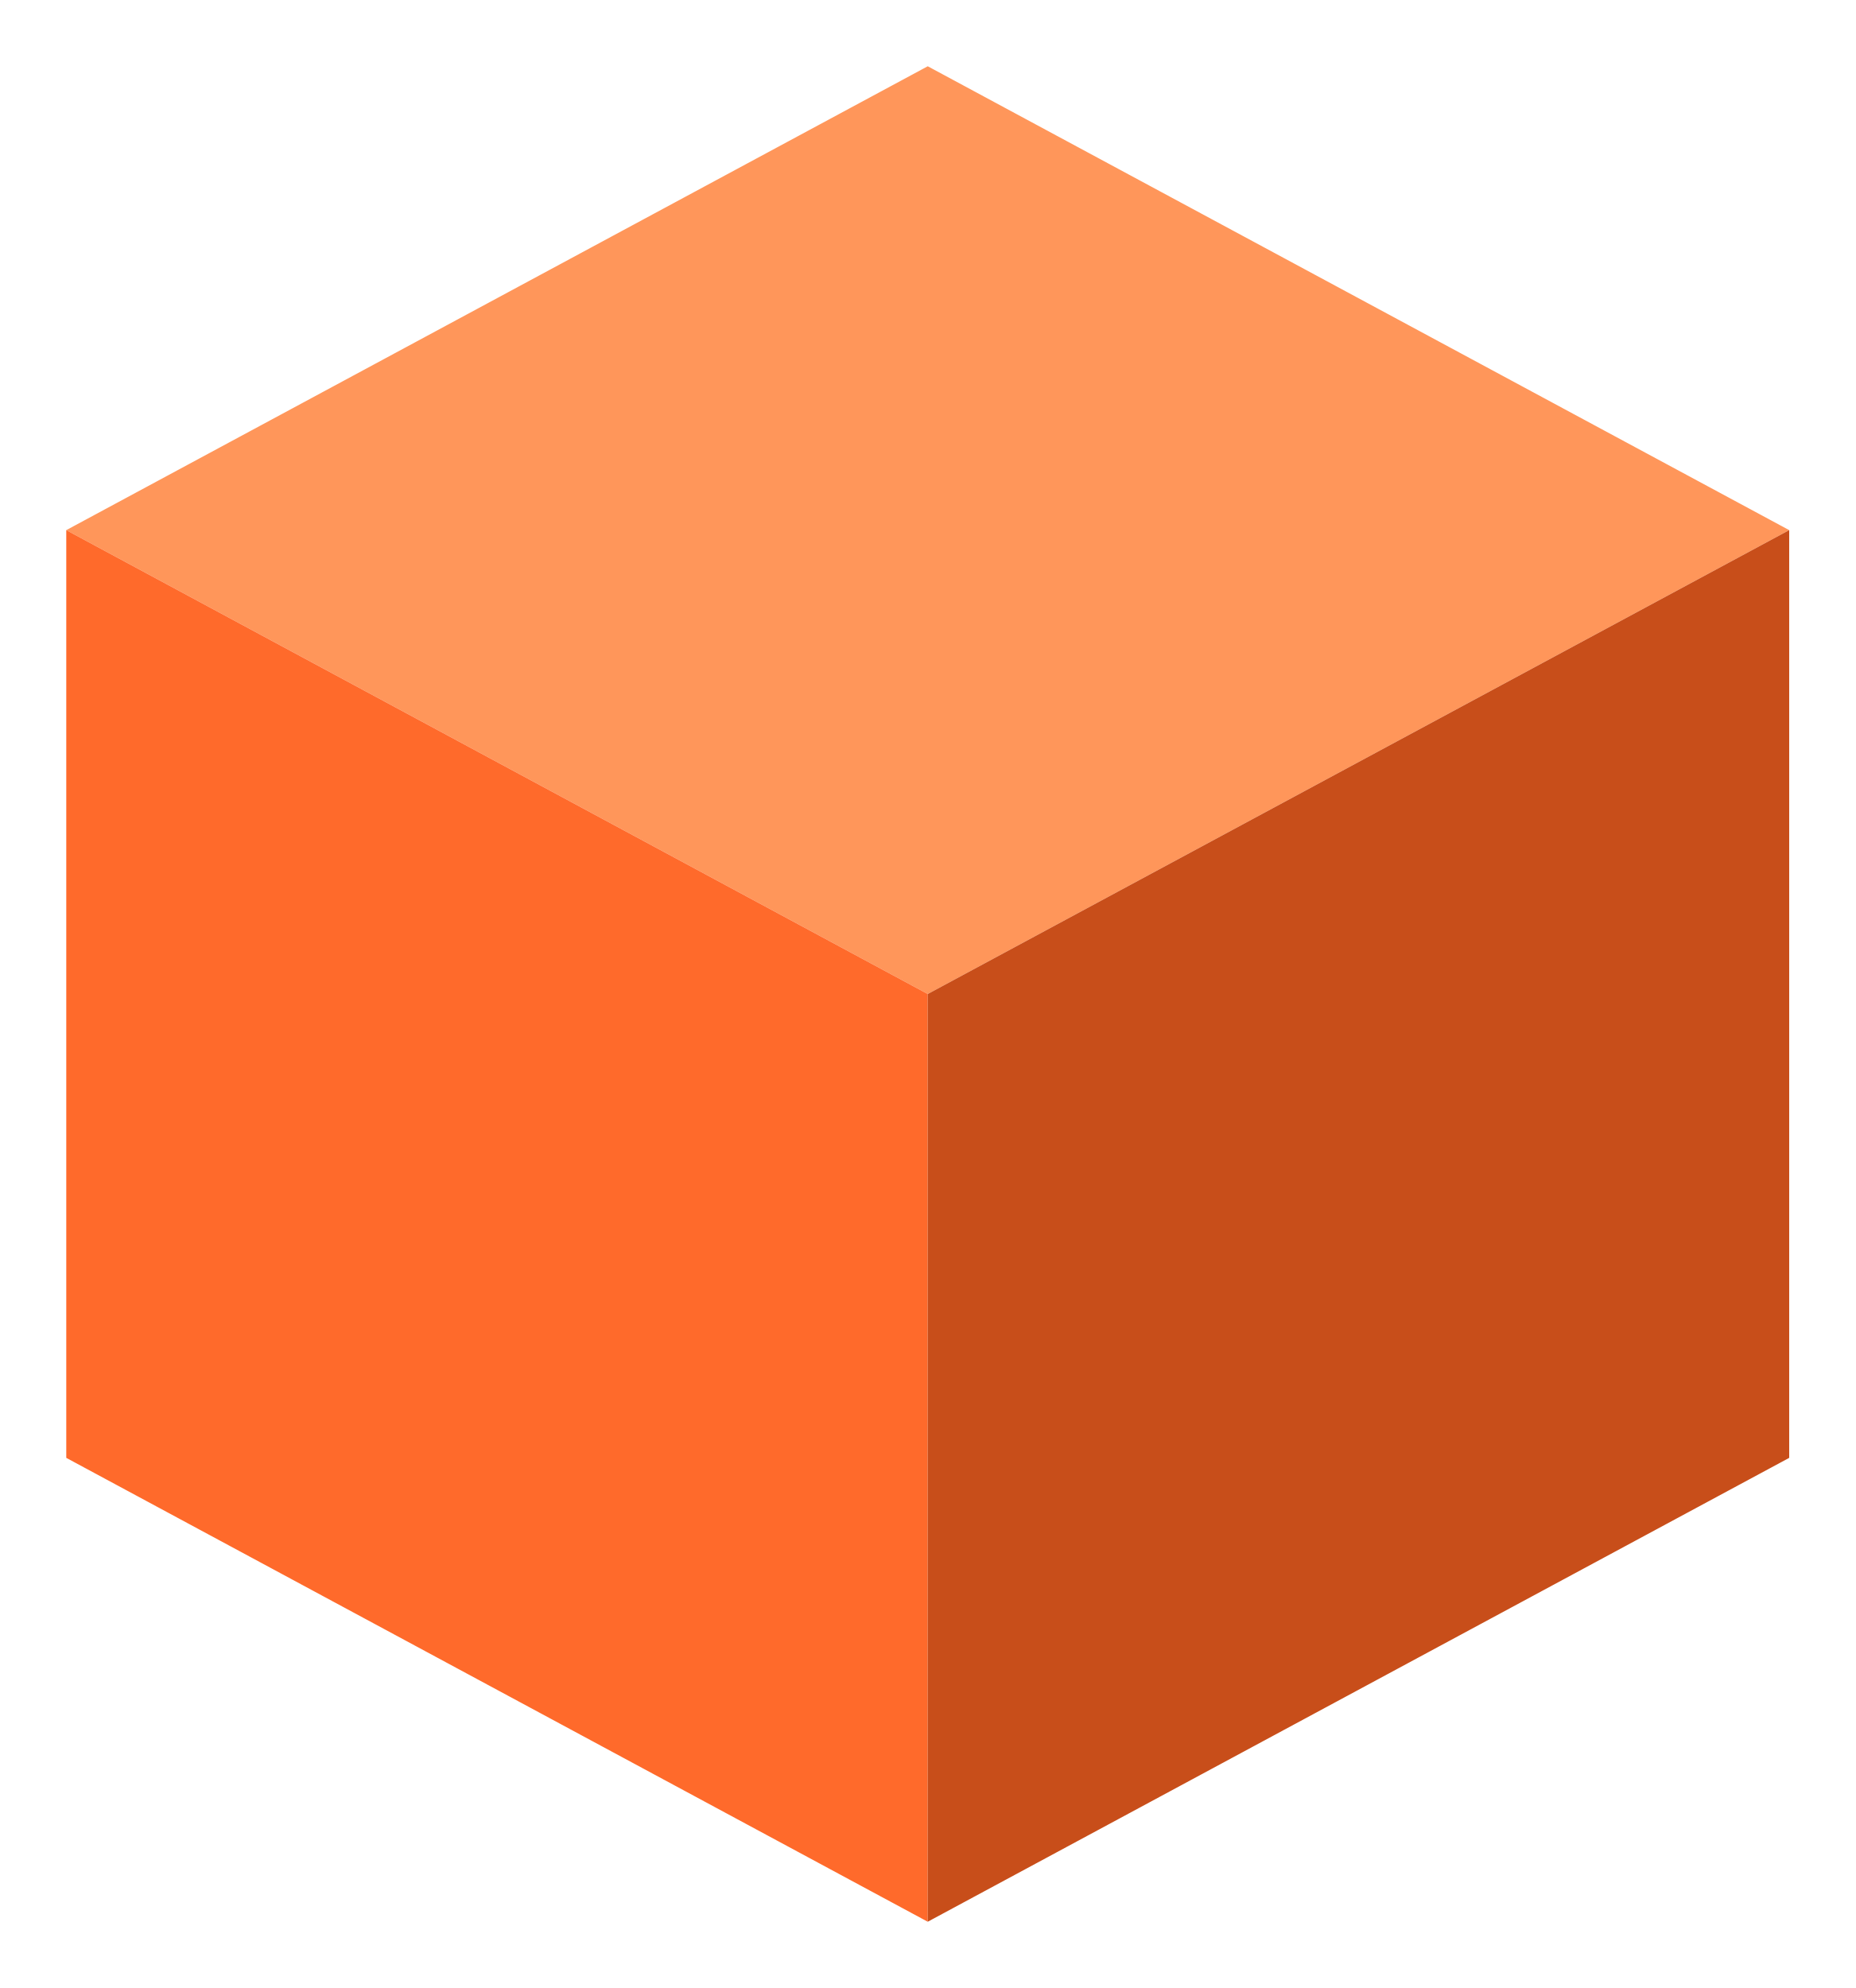
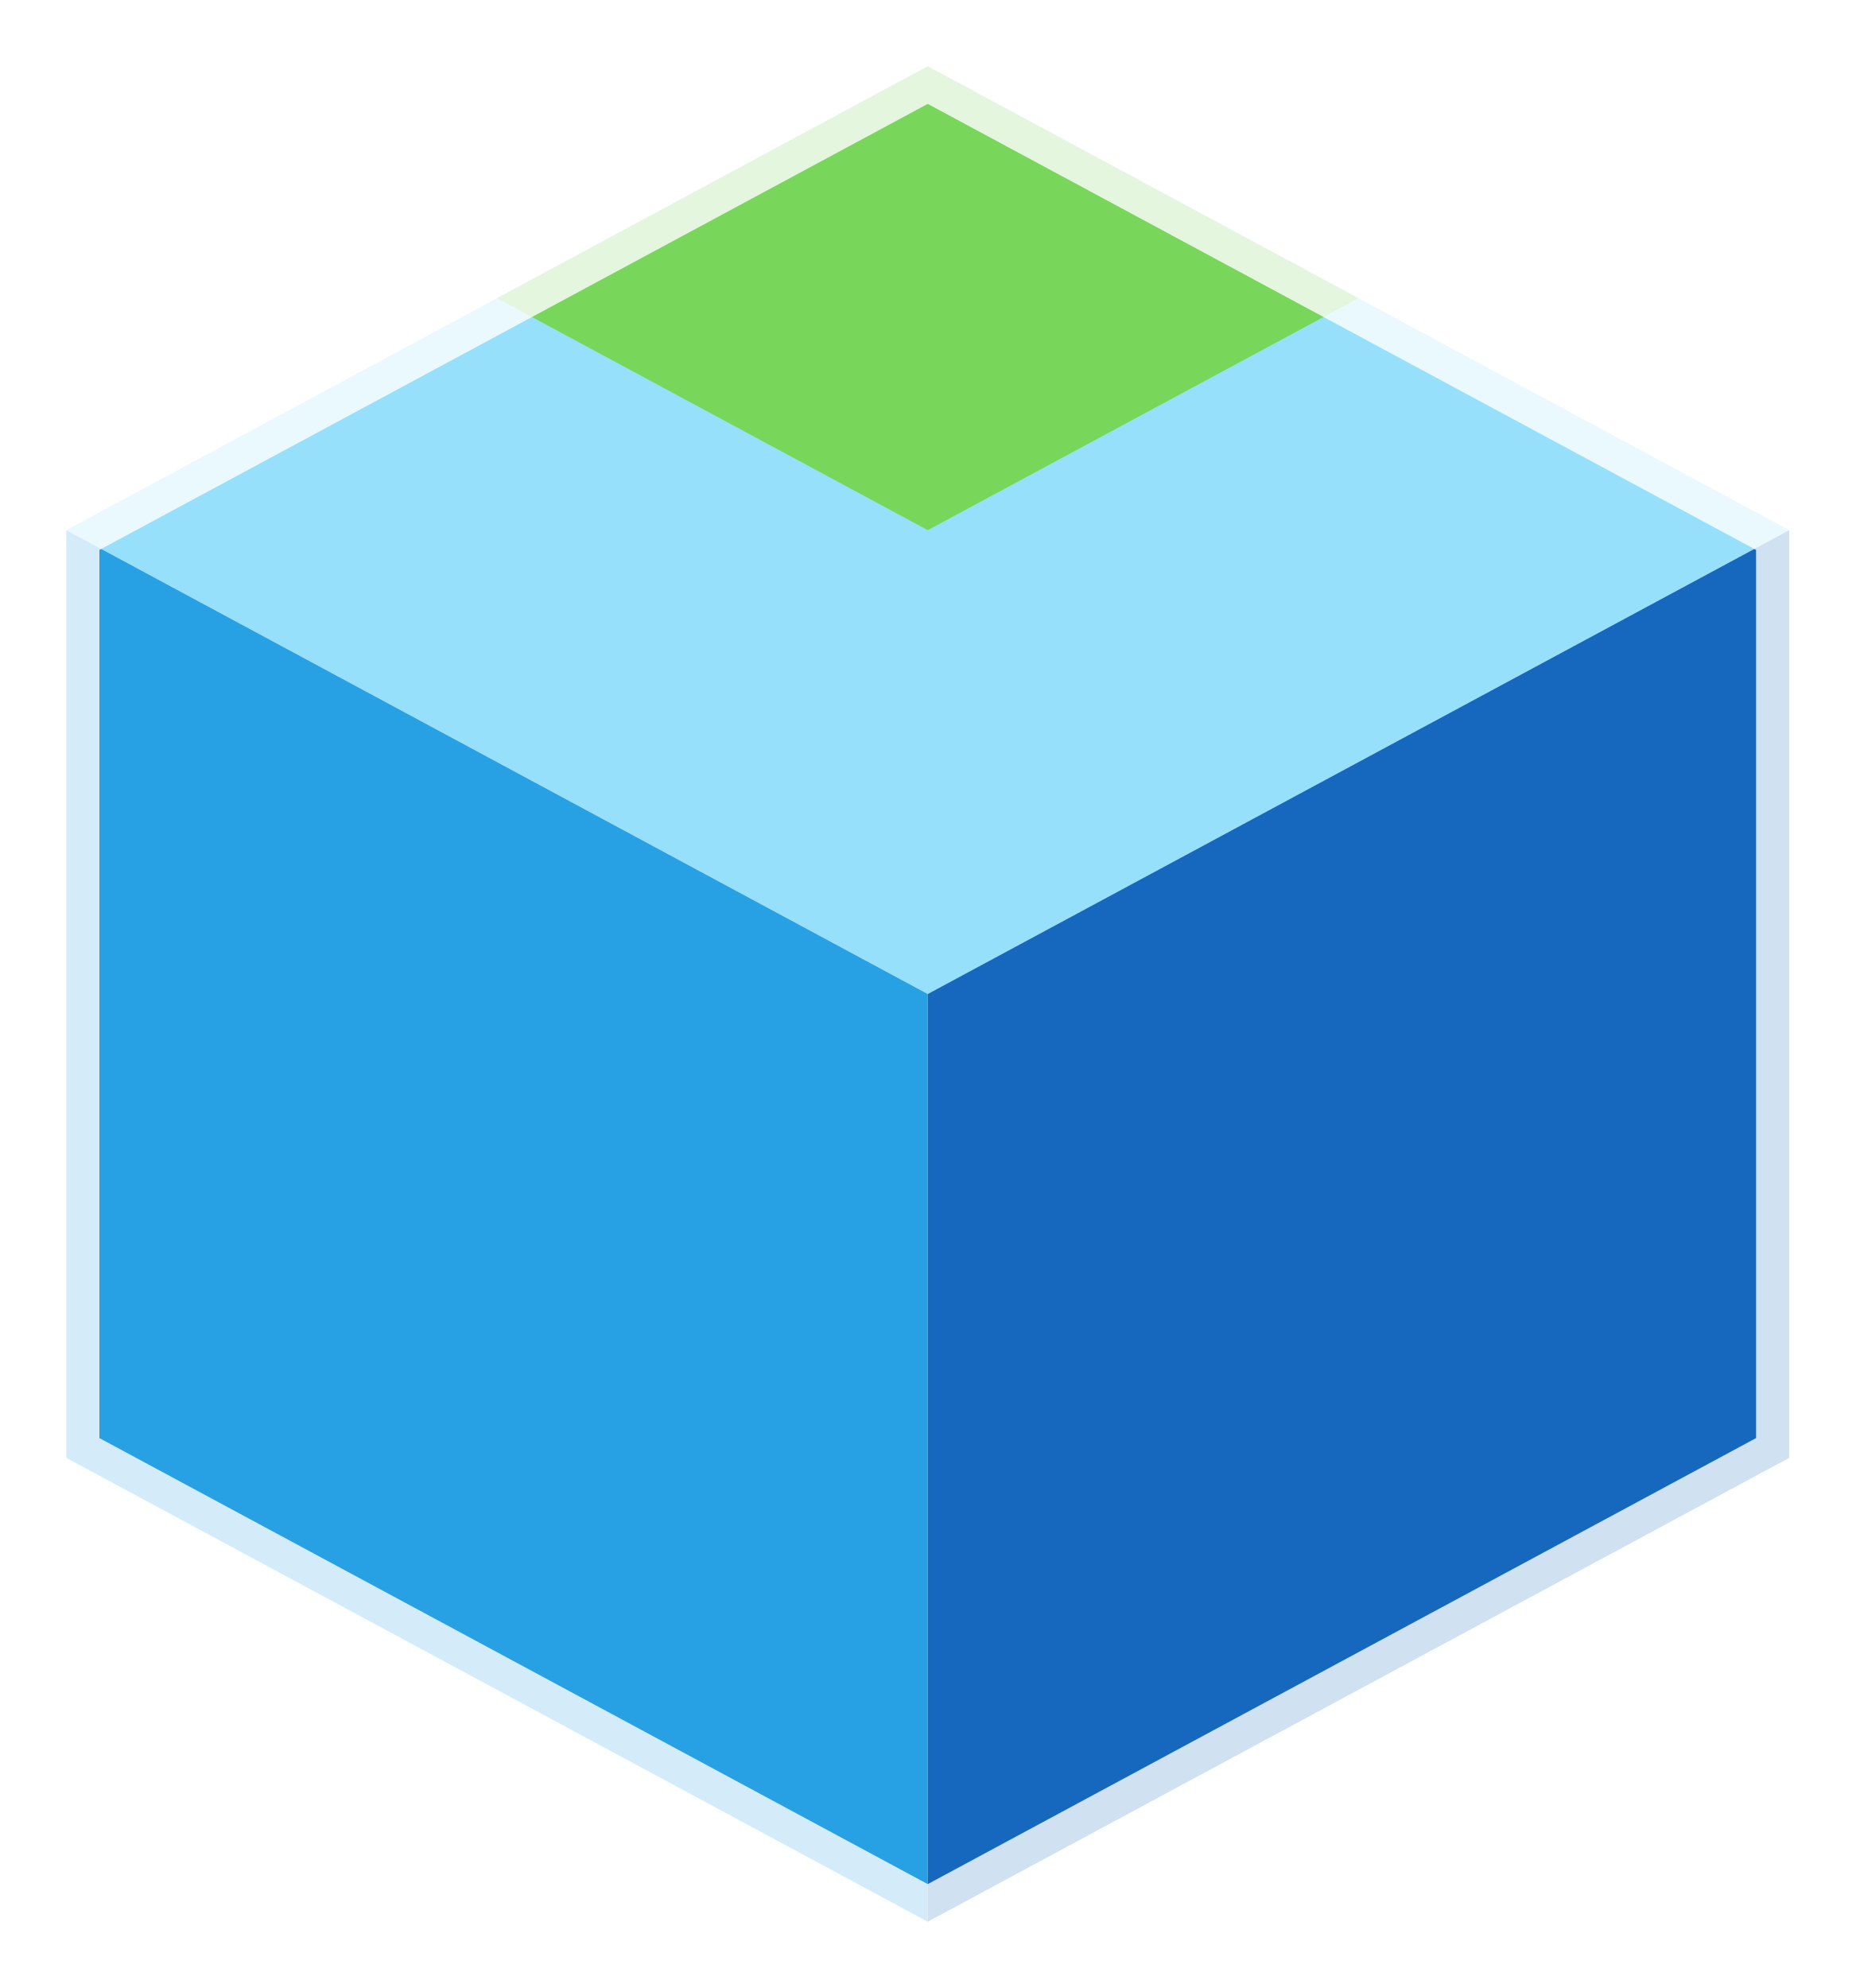
<svg xmlns="http://www.w3.org/2000/svg" viewBox="0 0 28 30">
-   <polygon points="14,1 27,8 14,15 1,8" fill="rgb(255,150,90)" />
-   <polygon points="1,8 14,15 14,29 1,22" fill="rgb(255,106,43)" />
-   <polygon points="27,8 14,15 14,29 27,22" fill="rgb(200,78,26)" />
+   <polygon points="14,1 27,8 14,15 1,8" fill="rgb(150,224,252)" />
+   <polygon points="1,8 14,15 14,29 1,22" fill="rgb(40,160,228)" />
+   <polygon points="27,8 14,15 14,29 27,22" fill="rgb(22,104,190)" />
+   <polygon points="14,1 20.5,4.5 14,8 7.5,4.5" fill="rgb(120,214,90)" />
+   <polygon points="14,1 27,8 27,22 14,29 1,22 1,8" fill="none" stroke="rgba(255,255,255,0.8)" stroke-width="1" />
</svg>
